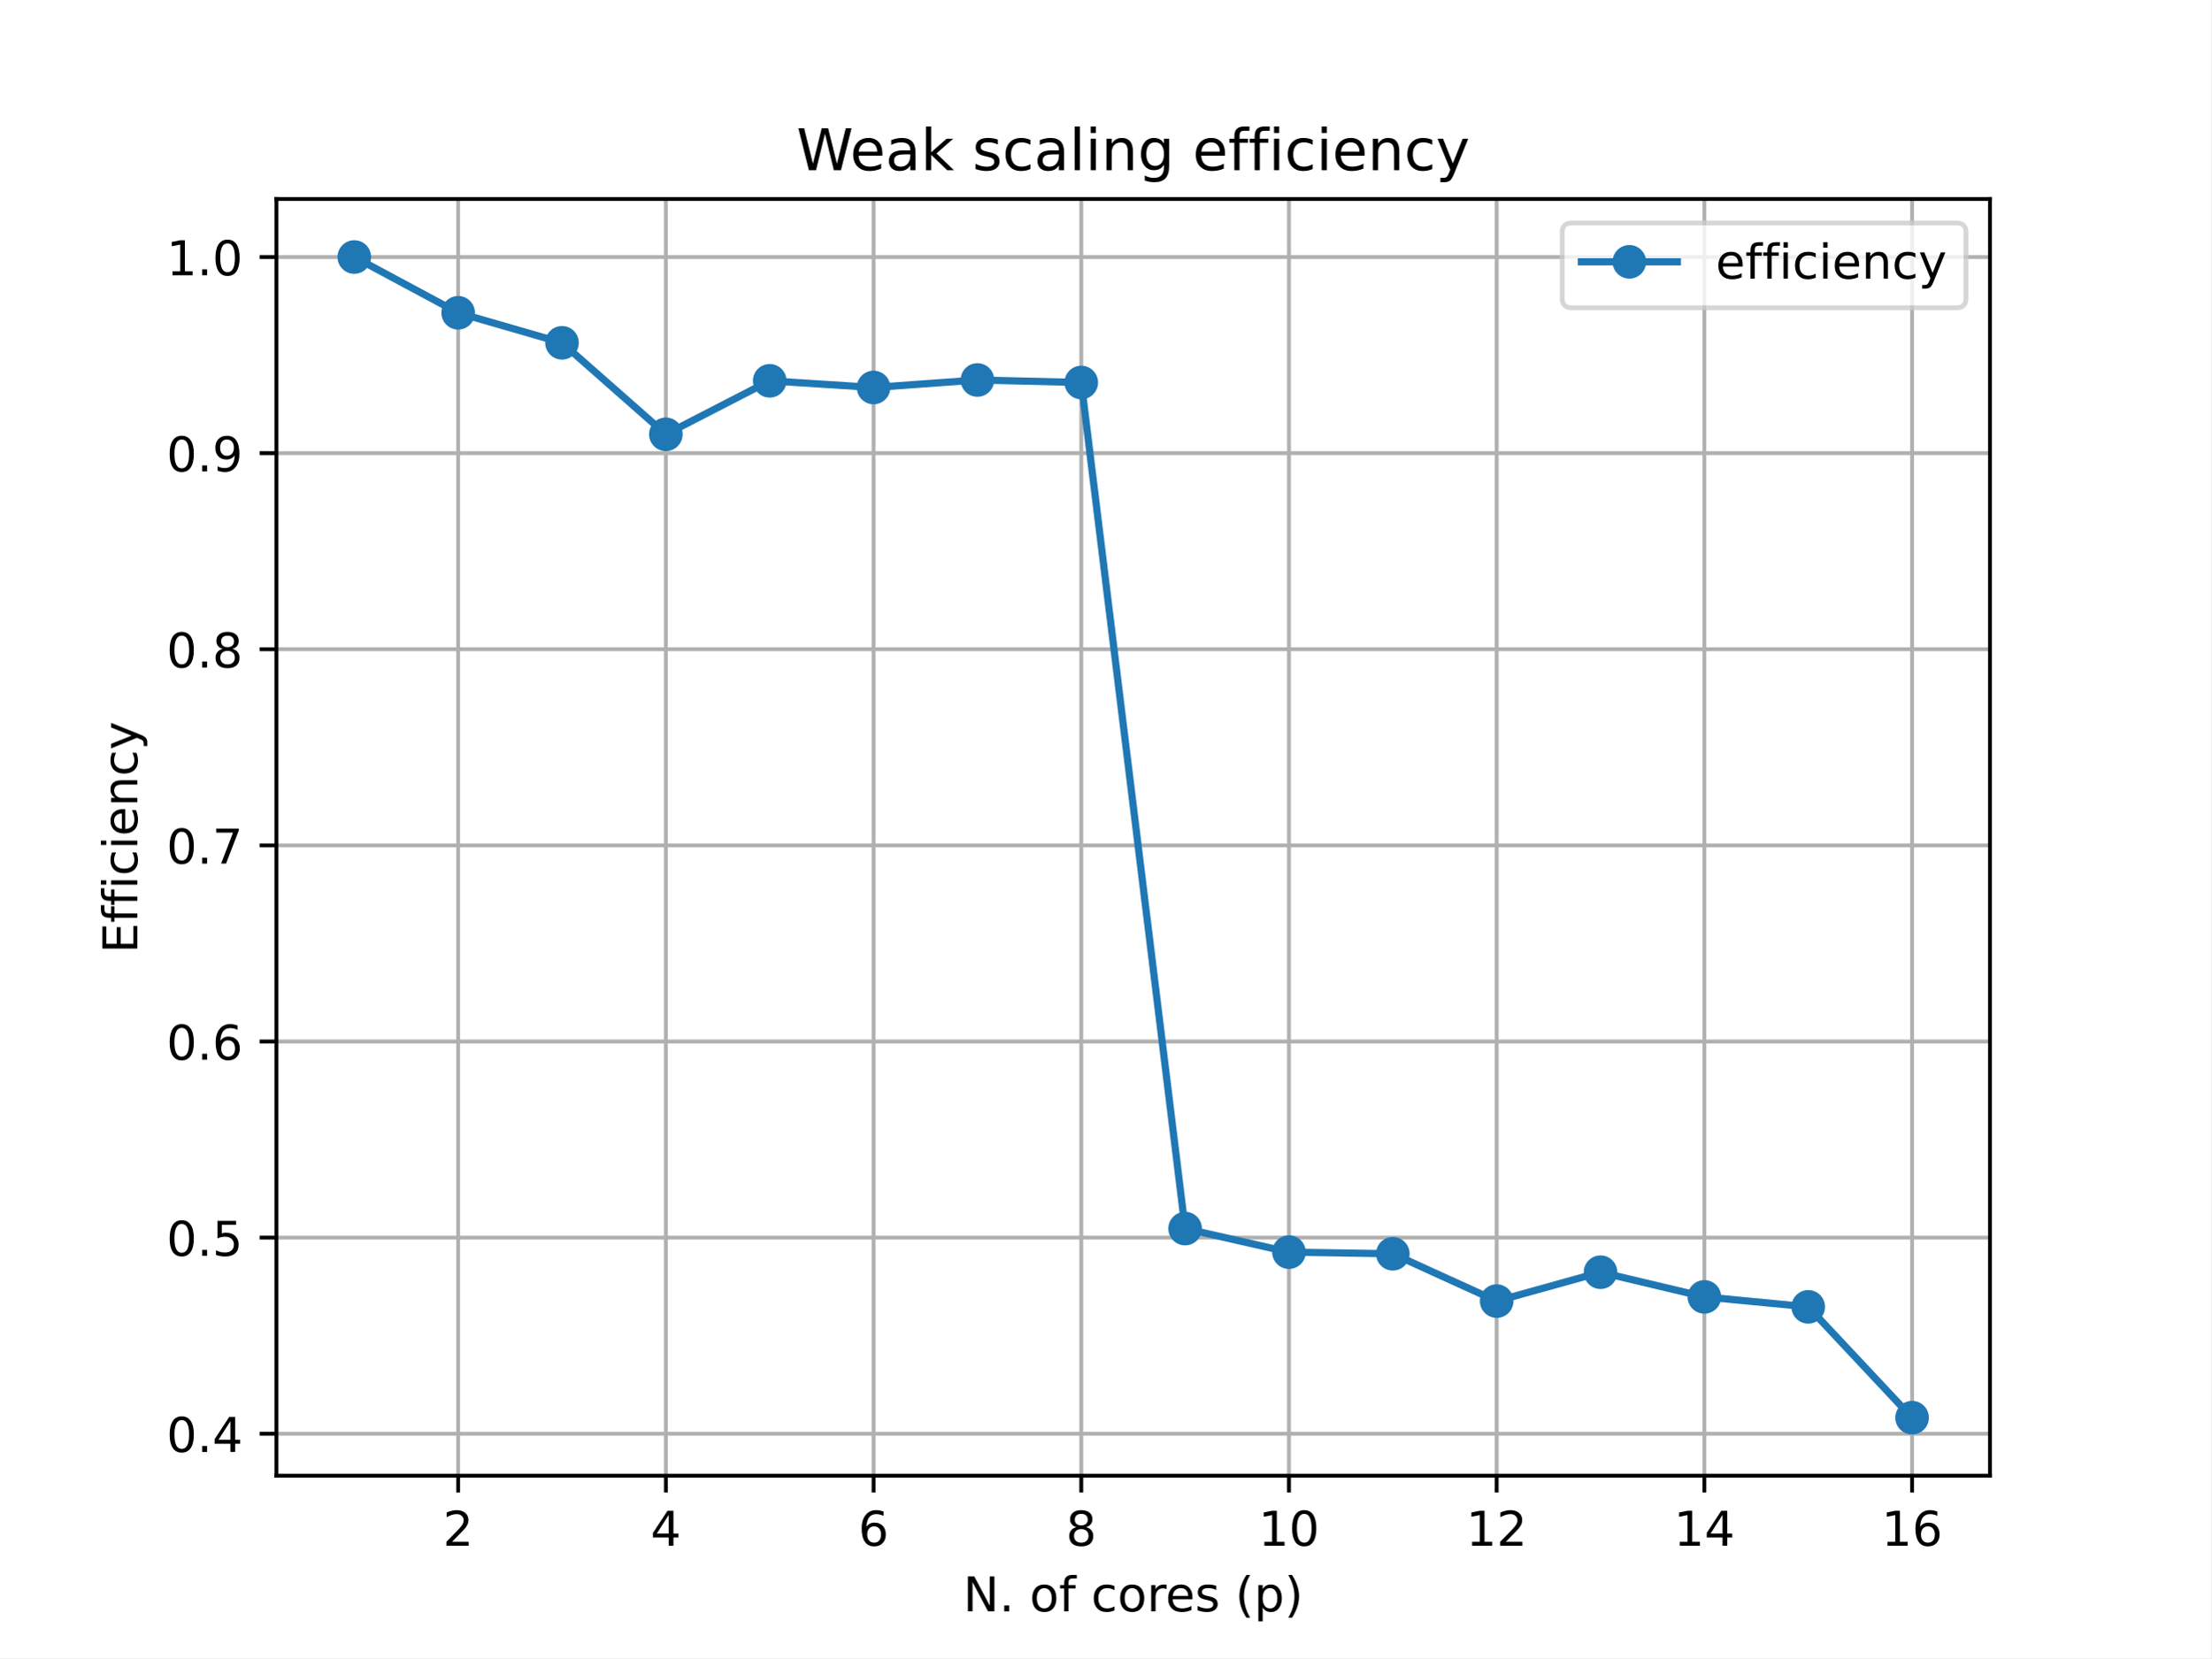
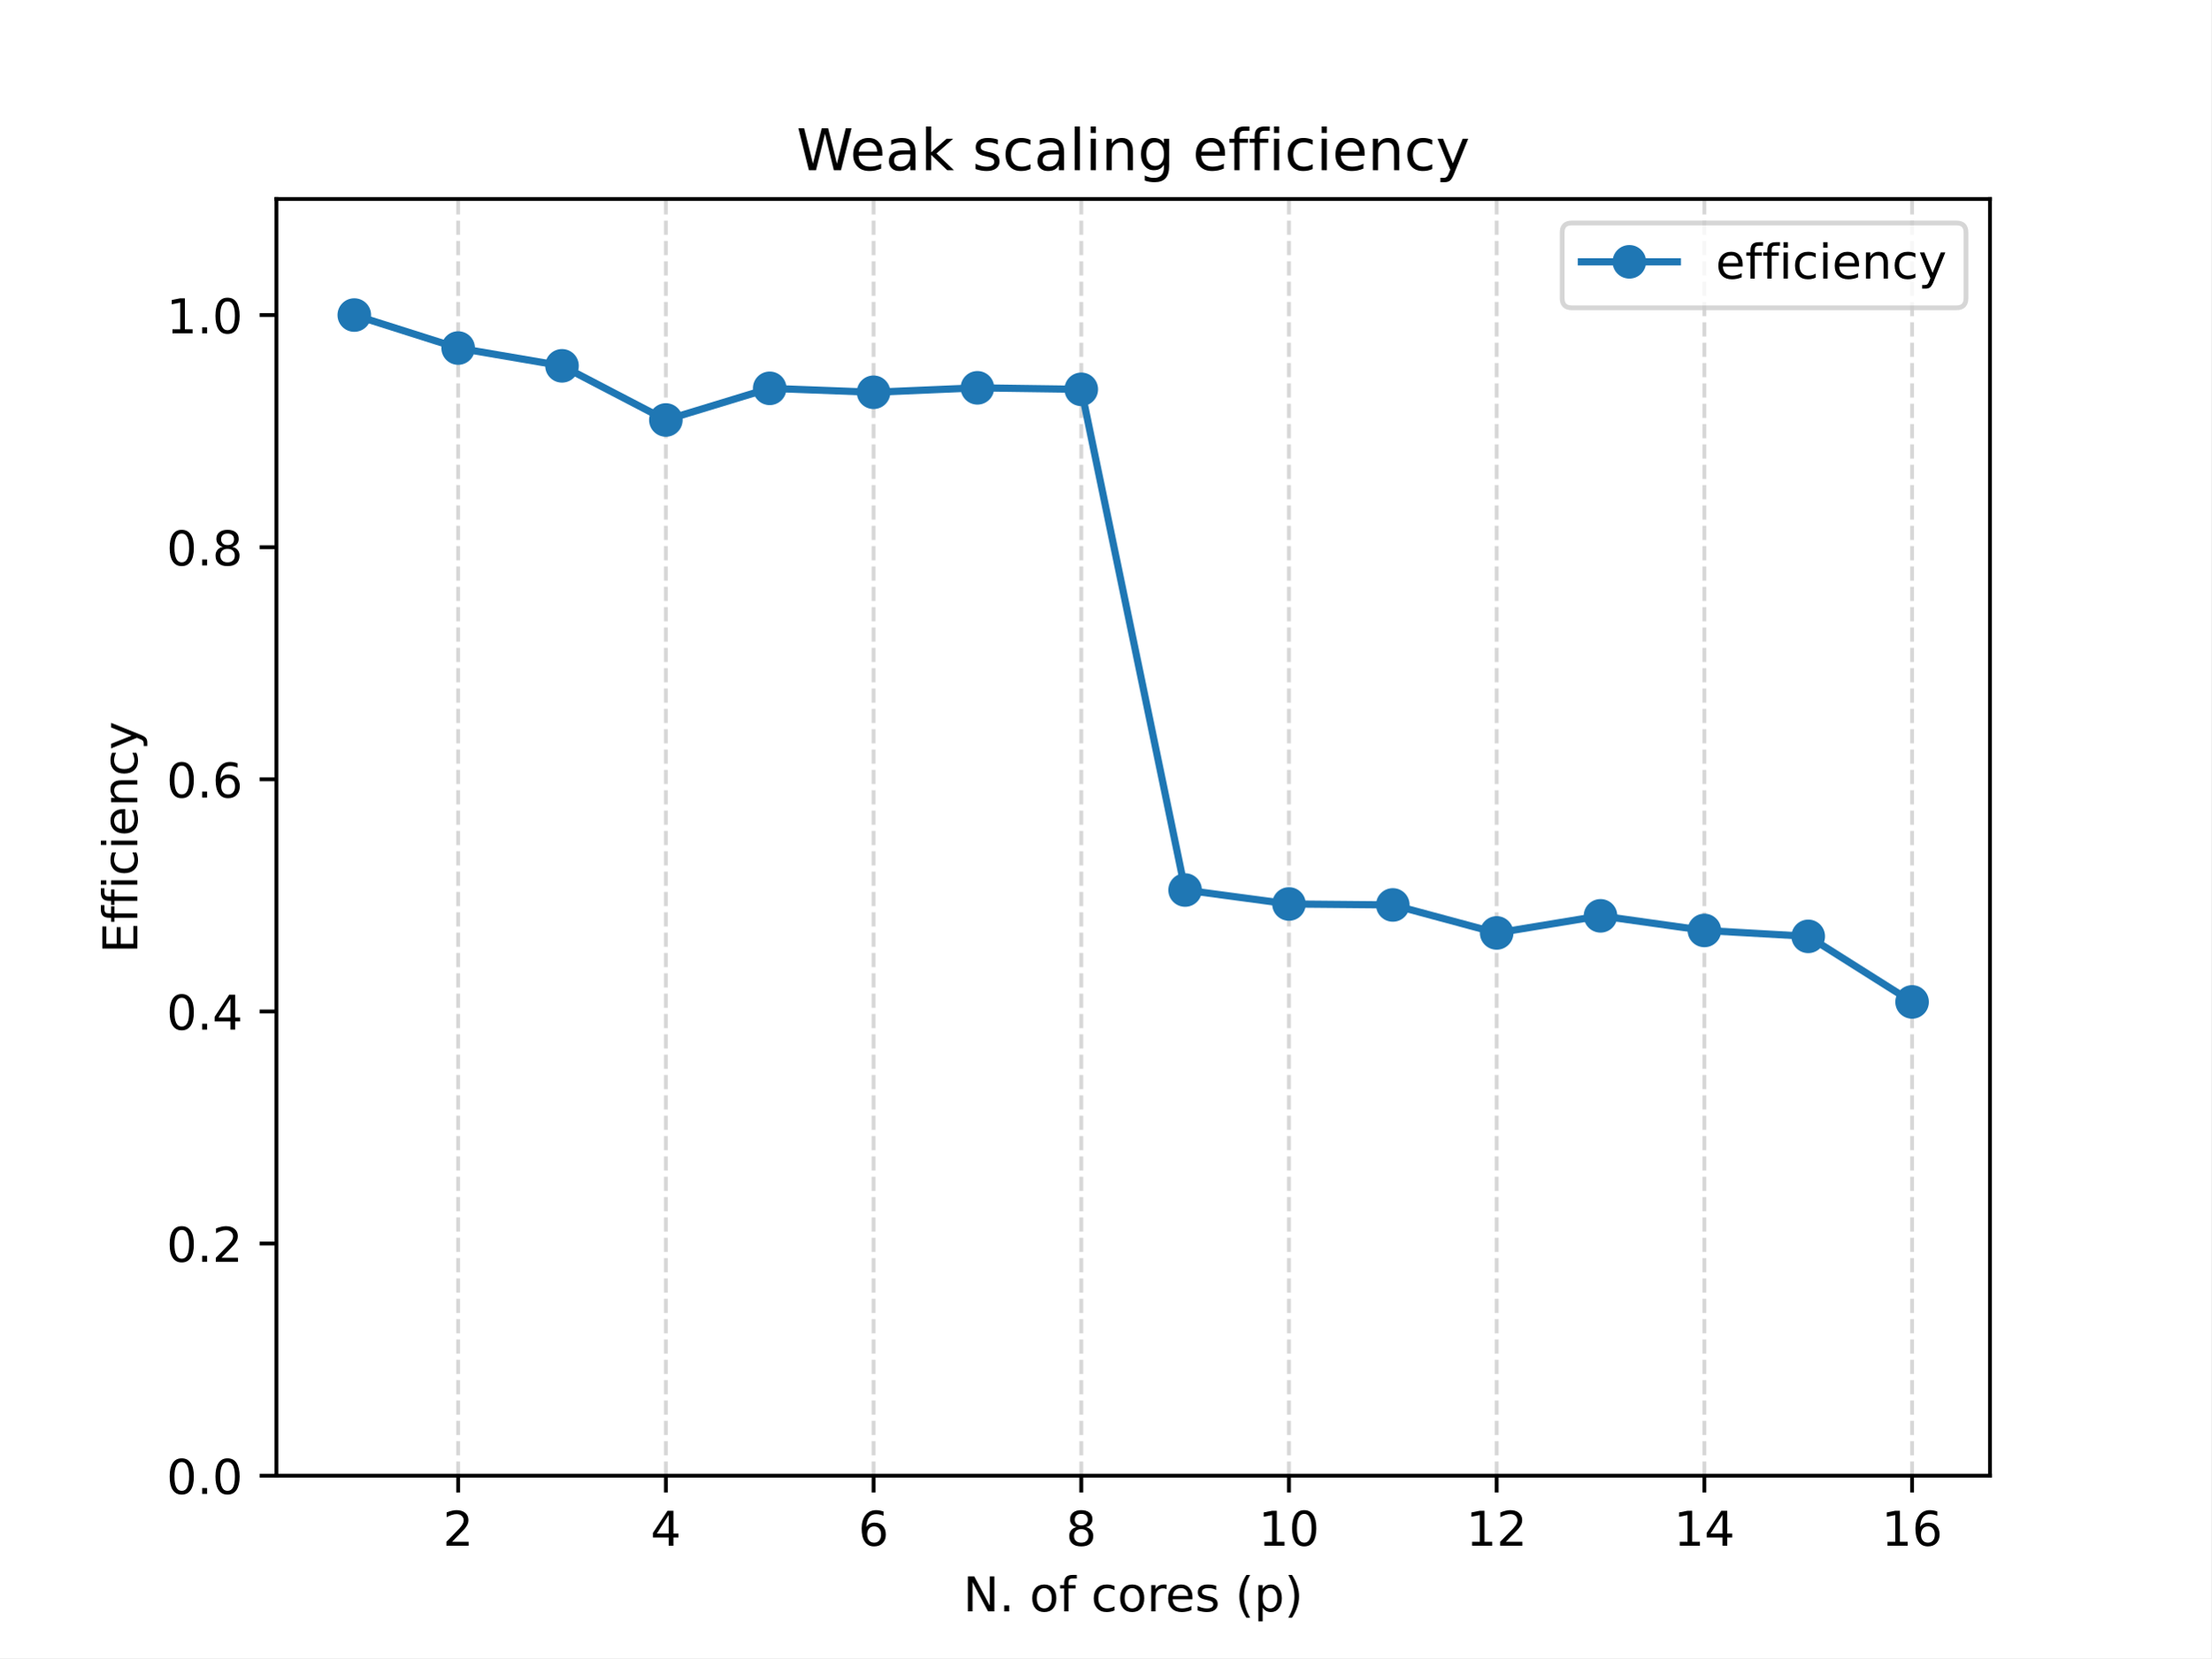
<svg xmlns="http://www.w3.org/2000/svg" xmlns:xlink="http://www.w3.org/1999/xlink" width="460.8pt" height="345.6pt" viewBox="0 0 460.8 345.6" version="1.1">
  <defs>
    <style type="text/css">*{stroke-linejoin: round; stroke-linecap: butt}</style>
  </defs>
  <g id="figure_1">
    <g id="patch_1">
      <path d="M 0 345.6  L 460.8 345.6  L 460.8 0  L 0 0  z " style="fill: #ffffff" />
    </g>
    <g id="axes_1">
      <g id="patch_2">
        <path d="M 57.6 307.584  L 414.72 307.584  L 414.72 41.472  L 57.6 41.472  z " style="fill: #ffffff" />
      </g>
      <g id="matplotlib.axis_1">
        <g id="xtick_1">
          <g id="line2d_1">
-             <path d="M 95.476 307.584  L 95.476 41.472  " clip-path="url(#p84b30f42c1)" style="fill: none; stroke: #b0b0b0; stroke-width: 0.8; stroke-linecap: square" />
+             <path d="M 95.476 307.584  L 95.476 41.472  " clip-path="url(#pf20a6773ac)" style="fill: none; stroke-dasharray: 2.96,1.28; stroke-dashoffset: 0; stroke: #b0b0b0; stroke-opacity: 0.5; stroke-width: 0.8" />
          </g>
          <g id="line2d_2">
            <defs>
-               <path id="m7cce8f2a4e" d="M 0 0  L 0 3.5  " style="stroke: #000000; stroke-width: 0.8" />
+               <path id="m1c92aa7a7d" d="M 0 0  L 0 3.5  " style="stroke: #000000; stroke-width: 0.8" />
            </defs>
            <g>
-               <use xlink:href="#m7cce8f2a4e" x="95.476" y="307.584" style="stroke: #000000; stroke-width: 0.8" />
+               <use xlink:href="#m1c92aa7a7d" x="95.476" y="307.584" style="stroke: #000000; stroke-width: 0.8" />
            </g>
          </g>
          <g id="text_1">
            <g transform="translate(92.29511 322.1824) scale(0.1 -0.1)">
              <defs>
                <path id="DejaVuSans-32" d="M 1228 531  L 3431 531  L 3431 0  L 469 0  L 469 531  Q 828 903 1448 1529  Q 2069 2156 2228 2338  Q 2531 2678 2651 2914  Q 2772 3150 2772 3378  Q 2772 3750 2511 3984  Q 2250 4219 1831 4219  Q 1534 4219 1204 4116  Q 875 4013 500 3803  L 500 4441  Q 881 4594 1212 4672  Q 1544 4750 1819 4750  Q 2544 4750 2975 4387  Q 3406 4025 3406 3419  Q 3406 3131 3298 2873  Q 3191 2616 2906 2266  Q 2828 2175 2409 1742  Q 1991 1309 1228 531  z " transform="scale(0.015625)" />
              </defs>
              <use xlink:href="#DejaVuSans-32" />
            </g>
          </g>
        </g>
        <g id="xtick_2">
          <g id="line2d_3">
-             <path d="M 138.764 307.584  L 138.764 41.472  " clip-path="url(#p84b30f42c1)" style="fill: none; stroke: #b0b0b0; stroke-width: 0.8; stroke-linecap: square" />
+             <path d="M 138.764 307.584  L 138.764 41.472  " clip-path="url(#pf20a6773ac)" style="fill: none; stroke-dasharray: 2.96,1.28; stroke-dashoffset: 0; stroke: #b0b0b0; stroke-opacity: 0.5; stroke-width: 0.8" />
          </g>
          <g id="line2d_4">
            <g>
-               <use xlink:href="#m7cce8f2a4e" x="138.764" y="307.584" style="stroke: #000000; stroke-width: 0.8" />
+               <use xlink:href="#m1c92aa7a7d" x="138.764" y="307.584" style="stroke: #000000; stroke-width: 0.8" />
            </g>
          </g>
          <g id="text_2">
            <g transform="translate(135.5824 322.1824) scale(0.1 -0.1)">
              <defs>
                <path id="DejaVuSans-34" d="M 2419 4116  L 825 1625  L 2419 1625  L 2419 4116  z M 2253 4666  L 3047 4666  L 3047 1625  L 3713 1625  L 3713 1100  L 3047 1100  L 3047 0  L 2419 0  L 2419 1100  L 313 1100  L 313 1709  L 2253 4666  z " transform="scale(0.015625)" />
              </defs>
              <use xlink:href="#DejaVuSans-34" />
            </g>
          </g>
        </g>
        <g id="xtick_3">
          <g id="line2d_5">
-             <path d="M 182.051 307.584  L 182.051 41.472  " clip-path="url(#p84b30f42c1)" style="fill: none; stroke: #b0b0b0; stroke-width: 0.8; stroke-linecap: square" />
+             <path d="M 182.051 307.584  L 182.051 41.472  " clip-path="url(#pf20a6773ac)" style="fill: none; stroke-dasharray: 2.96,1.28; stroke-dashoffset: 0; stroke: #b0b0b0; stroke-opacity: 0.5; stroke-width: 0.8" />
          </g>
          <g id="line2d_6">
            <g>
-               <use xlink:href="#m7cce8f2a4e" x="182.051" y="307.584" style="stroke: #000000; stroke-width: 0.8" />
+               <use xlink:href="#m1c92aa7a7d" x="182.051" y="307.584" style="stroke: #000000; stroke-width: 0.8" />
            </g>
          </g>
          <g id="text_3">
            <g transform="translate(178.8697 322.1824) scale(0.1 -0.1)">
              <defs>
                <path id="DejaVuSans-36" d="M 2113 2584  Q 1688 2584 1439 2293  Q 1191 2003 1191 1497  Q 1191 994 1439 701  Q 1688 409 2113 409  Q 2538 409 2786 701  Q 3034 994 3034 1497  Q 3034 2003 2786 2293  Q 2538 2584 2113 2584  z M 3366 4563  L 3366 3988  Q 3128 4100 2886 4159  Q 2644 4219 2406 4219  Q 1781 4219 1451 3797  Q 1122 3375 1075 2522  Q 1259 2794 1537 2939  Q 1816 3084 2150 3084  Q 2853 3084 3261 2657  Q 3669 2231 3669 1497  Q 3669 778 3244 343  Q 2819 -91 2113 -91  Q 1303 -91 875 529  Q 447 1150 447 2328  Q 447 3434 972 4092  Q 1497 4750 2381 4750  Q 2619 4750 2861 4703  Q 3103 4656 3366 4563  z " transform="scale(0.015625)" />
              </defs>
              <use xlink:href="#DejaVuSans-36" />
            </g>
          </g>
        </g>
        <g id="xtick_4">
          <g id="line2d_7">
-             <path d="M 225.338 307.584  L 225.338 41.472  " clip-path="url(#p84b30f42c1)" style="fill: none; stroke: #b0b0b0; stroke-width: 0.8; stroke-linecap: square" />
+             <path d="M 225.338 307.584  L 225.338 41.472  " clip-path="url(#pf20a6773ac)" style="fill: none; stroke-dasharray: 2.96,1.28; stroke-dashoffset: 0; stroke: #b0b0b0; stroke-opacity: 0.5; stroke-width: 0.8" />
          </g>
          <g id="line2d_8">
            <g>
-               <use xlink:href="#m7cce8f2a4e" x="225.338" y="307.584" style="stroke: #000000; stroke-width: 0.8" />
+               <use xlink:href="#m1c92aa7a7d" x="225.338" y="307.584" style="stroke: #000000; stroke-width: 0.8" />
            </g>
          </g>
          <g id="text_4">
            <g transform="translate(222.1569 322.1824) scale(0.1 -0.1)">
              <defs>
                <path id="DejaVuSans-38" d="M 2034 2216  Q 1584 2216 1326 1975  Q 1069 1734 1069 1313  Q 1069 891 1326 650  Q 1584 409 2034 409  Q 2484 409 2743 651  Q 3003 894 3003 1313  Q 3003 1734 2745 1975  Q 2488 2216 2034 2216  z M 1403 2484  Q 997 2584 770 2862  Q 544 3141 544 3541  Q 544 4100 942 4425  Q 1341 4750 2034 4750  Q 2731 4750 3128 4425  Q 3525 4100 3525 3541  Q 3525 3141 3298 2862  Q 3072 2584 2669 2484  Q 3125 2378 3379 2068  Q 3634 1759 3634 1313  Q 3634 634 3220 271  Q 2806 -91 2034 -91  Q 1263 -91 848 271  Q 434 634 434 1313  Q 434 1759 690 2068  Q 947 2378 1403 2484  z M 1172 3481  Q 1172 3119 1398 2916  Q 1625 2713 2034 2713  Q 2441 2713 2670 2916  Q 2900 3119 2900 3481  Q 2900 3844 2670 4047  Q 2441 4250 2034 4250  Q 1625 4250 1398 4047  Q 1172 3844 1172 3481  z " transform="scale(0.015625)" />
              </defs>
              <use xlink:href="#DejaVuSans-38" />
            </g>
          </g>
        </g>
        <g id="xtick_5">
          <g id="line2d_9">
-             <path d="M 268.625 307.584  L 268.625 41.472  " clip-path="url(#p84b30f42c1)" style="fill: none; stroke: #b0b0b0; stroke-width: 0.8; stroke-linecap: square" />
+             <path d="M 268.625 307.584  L 268.625 41.472  " clip-path="url(#pf20a6773ac)" style="fill: none; stroke-dasharray: 2.96,1.28; stroke-dashoffset: 0; stroke: #b0b0b0; stroke-opacity: 0.5; stroke-width: 0.8" />
          </g>
          <g id="line2d_10">
            <g>
-               <use xlink:href="#m7cce8f2a4e" x="268.625" y="307.584" style="stroke: #000000; stroke-width: 0.8" />
+               <use xlink:href="#m1c92aa7a7d" x="268.625" y="307.584" style="stroke: #000000; stroke-width: 0.8" />
            </g>
          </g>
          <g id="text_5">
            <g transform="translate(262.263 322.1824) scale(0.1 -0.1)">
              <defs>
                <path id="DejaVuSans-31" d="M 794 531  L 1825 531  L 1825 4091  L 703 3866  L 703 4441  L 1819 4666  L 2450 4666  L 2450 531  L 3481 531  L 3481 0  L 794 0  L 794 531  z " transform="scale(0.015625)" />
                <path id="DejaVuSans-30" d="M 2034 4250  Q 1547 4250 1301 3770  Q 1056 3291 1056 2328  Q 1056 1369 1301 889  Q 1547 409 2034 409  Q 2525 409 2770 889  Q 3016 1369 3016 2328  Q 3016 3291 2770 3770  Q 2525 4250 2034 4250  z M 2034 4750  Q 2819 4750 3233 4129  Q 3647 3509 3647 2328  Q 3647 1150 3233 529  Q 2819 -91 2034 -91  Q 1250 -91 836 529  Q 422 1150 422 2328  Q 422 3509 836 4129  Q 1250 4750 2034 4750  z " transform="scale(0.015625)" />
              </defs>
              <use xlink:href="#DejaVuSans-31" />
              <use xlink:href="#DejaVuSans-30" x="63.623" />
            </g>
          </g>
        </g>
        <g id="xtick_6">
          <g id="line2d_11">
-             <path d="M 311.913 307.584  L 311.913 41.472  " clip-path="url(#p84b30f42c1)" style="fill: none; stroke: #b0b0b0; stroke-width: 0.8; stroke-linecap: square" />
+             <path d="M 311.913 307.584  L 311.913 41.472  " clip-path="url(#pf20a6773ac)" style="fill: none; stroke-dasharray: 2.96,1.28; stroke-dashoffset: 0; stroke: #b0b0b0; stroke-opacity: 0.5; stroke-width: 0.8" />
          </g>
          <g id="line2d_12">
            <g>
-               <use xlink:href="#m7cce8f2a4e" x="311.913" y="307.584" style="stroke: #000000; stroke-width: 0.8" />
+               <use xlink:href="#m1c92aa7a7d" x="311.913" y="307.584" style="stroke: #000000; stroke-width: 0.8" />
            </g>
          </g>
          <g id="text_6">
            <g transform="translate(305.5502 322.1824) scale(0.1 -0.1)">
              <use xlink:href="#DejaVuSans-31" />
              <use xlink:href="#DejaVuSans-32" x="63.623" />
            </g>
          </g>
        </g>
        <g id="xtick_7">
          <g id="line2d_13">
-             <path d="M 355.2 307.584  L 355.2 41.472  " clip-path="url(#p84b30f42c1)" style="fill: none; stroke: #b0b0b0; stroke-width: 0.8; stroke-linecap: square" />
+             <path d="M 355.2 307.584  L 355.2 41.472  " clip-path="url(#pf20a6773ac)" style="fill: none; stroke-dasharray: 2.96,1.28; stroke-dashoffset: 0; stroke: #b0b0b0; stroke-opacity: 0.5; stroke-width: 0.8" />
          </g>
          <g id="line2d_14">
            <g>
-               <use xlink:href="#m7cce8f2a4e" x="355.2" y="307.584" style="stroke: #000000; stroke-width: 0.8" />
+               <use xlink:href="#m1c92aa7a7d" x="355.2" y="307.584" style="stroke: #000000; stroke-width: 0.8" />
            </g>
          </g>
          <g id="text_7">
            <g transform="translate(348.8375 322.1824) scale(0.1 -0.1)">
              <use xlink:href="#DejaVuSans-31" />
              <use xlink:href="#DejaVuSans-34" x="63.623" />
            </g>
          </g>
        </g>
        <g id="xtick_8">
          <g id="line2d_15">
-             <path d="M 398.487 307.584  L 398.487 41.472  " clip-path="url(#p84b30f42c1)" style="fill: none; stroke: #b0b0b0; stroke-width: 0.8; stroke-linecap: square" />
+             <path d="M 398.487 307.584  L 398.487 41.472  " clip-path="url(#pf20a6773ac)" style="fill: none; stroke-dasharray: 2.96,1.28; stroke-dashoffset: 0; stroke: #b0b0b0; stroke-opacity: 0.5; stroke-width: 0.8" />
          </g>
          <g id="line2d_16">
            <g>
-               <use xlink:href="#m7cce8f2a4e" x="398.487" y="307.584" style="stroke: #000000; stroke-width: 0.8" />
+               <use xlink:href="#m1c92aa7a7d" x="398.487" y="307.584" style="stroke: #000000; stroke-width: 0.8" />
            </g>
          </g>
          <g id="text_8">
            <g transform="translate(392.1248 322.1824) scale(0.1 -0.1)">
              <use xlink:href="#DejaVuSans-31" />
              <use xlink:href="#DejaVuSans-36" x="63.623" />
            </g>
          </g>
        </g>
        <g id="text_9">
          <g transform="translate(200.735 335.8606) scale(0.1 -0.1)">
            <defs>
              <path id="DejaVuSans-4e" d="M 628 4666  L 1478 4666  L 3547 763  L 3547 4666  L 4159 4666  L 4159 0  L 3309 0  L 1241 3903  L 1241 0  L 628 0  L 628 4666  z " transform="scale(0.015625)" />
              <path id="DejaVuSans-2e" d="M 684 794  L 1344 794  L 1344 0  L 684 0  L 684 794  z " transform="scale(0.015625)" />
              <path id="DejaVuSans-20" transform="scale(0.015625)" />
              <path id="DejaVuSans-6f" d="M 1959 3097  Q 1497 3097 1228 2736  Q 959 2375 959 1747  Q 959 1119 1226 758  Q 1494 397 1959 397  Q 2419 397 2687 759  Q 2956 1122 2956 1747  Q 2956 2369 2687 2733  Q 2419 3097 1959 3097  z M 1959 3584  Q 2709 3584 3137 3096  Q 3566 2609 3566 1747  Q 3566 888 3137 398  Q 2709 -91 1959 -91  Q 1206 -91 779 398  Q 353 888 353 1747  Q 353 2609 779 3096  Q 1206 3584 1959 3584  z " transform="scale(0.015625)" />
              <path id="DejaVuSans-66" d="M 2375 4863  L 2375 4384  L 1825 4384  Q 1516 4384 1395 4259  Q 1275 4134 1275 3809  L 1275 3500  L 2222 3500  L 2222 3053  L 1275 3053  L 1275 0  L 697 0  L 697 3053  L 147 3053  L 147 3500  L 697 3500  L 697 3744  Q 697 4328 969 4595  Q 1241 4863 1831 4863  L 2375 4863  z " transform="scale(0.015625)" />
              <path id="DejaVuSans-63" d="M 3122 3366  L 3122 2828  Q 2878 2963 2633 3030  Q 2388 3097 2138 3097  Q 1578 3097 1268 2742  Q 959 2388 959 1747  Q 959 1106 1268 751  Q 1578 397 2138 397  Q 2388 397 2633 464  Q 2878 531 3122 666  L 3122 134  Q 2881 22 2623 -34  Q 2366 -91 2075 -91  Q 1284 -91 818 406  Q 353 903 353 1747  Q 353 2603 823 3093  Q 1294 3584 2113 3584  Q 2378 3584 2631 3529  Q 2884 3475 3122 3366  z " transform="scale(0.015625)" />
              <path id="DejaVuSans-72" d="M 2631 2963  Q 2534 3019 2420 3045  Q 2306 3072 2169 3072  Q 1681 3072 1420 2755  Q 1159 2438 1159 1844  L 1159 0  L 581 0  L 581 3500  L 1159 3500  L 1159 2956  Q 1341 3275 1631 3429  Q 1922 3584 2338 3584  Q 2397 3584 2469 3576  Q 2541 3569 2628 3553  L 2631 2963  z " transform="scale(0.015625)" />
              <path id="DejaVuSans-65" d="M 3597 1894  L 3597 1613  L 953 1613  Q 991 1019 1311 708  Q 1631 397 2203 397  Q 2534 397 2845 478  Q 3156 559 3463 722  L 3463 178  Q 3153 47 2828 -22  Q 2503 -91 2169 -91  Q 1331 -91 842 396  Q 353 884 353 1716  Q 353 2575 817 3079  Q 1281 3584 2069 3584  Q 2775 3584 3186 3129  Q 3597 2675 3597 1894  z M 3022 2063  Q 3016 2534 2758 2815  Q 2500 3097 2075 3097  Q 1594 3097 1305 2825  Q 1016 2553 972 2059  L 3022 2063  z " transform="scale(0.015625)" />
              <path id="DejaVuSans-73" d="M 2834 3397  L 2834 2853  Q 2591 2978 2328 3040  Q 2066 3103 1784 3103  Q 1356 3103 1142 2972  Q 928 2841 928 2578  Q 928 2378 1081 2264  Q 1234 2150 1697 2047  L 1894 2003  Q 2506 1872 2764 1633  Q 3022 1394 3022 966  Q 3022 478 2636 193  Q 2250 -91 1575 -91  Q 1294 -91 989 -36  Q 684 19 347 128  L 347 722  Q 666 556 975 473  Q 1284 391 1588 391  Q 1994 391 2212 530  Q 2431 669 2431 922  Q 2431 1156 2273 1281  Q 2116 1406 1581 1522  L 1381 1569  Q 847 1681 609 1914  Q 372 2147 372 2553  Q 372 3047 722 3315  Q 1072 3584 1716 3584  Q 2034 3584 2315 3537  Q 2597 3491 2834 3397  z " transform="scale(0.015625)" />
              <path id="DejaVuSans-28" d="M 1984 4856  Q 1566 4138 1362 3434  Q 1159 2731 1159 2009  Q 1159 1288 1364 580  Q 1569 -128 1984 -844  L 1484 -844  Q 1016 -109 783 600  Q 550 1309 550 2009  Q 550 2706 781 3412  Q 1013 4119 1484 4856  L 1984 4856  z " transform="scale(0.015625)" />
              <path id="DejaVuSans-70" d="M 1159 525  L 1159 -1331  L 581 -1331  L 581 3500  L 1159 3500  L 1159 2969  Q 1341 3281 1617 3432  Q 1894 3584 2278 3584  Q 2916 3584 3314 3078  Q 3713 2572 3713 1747  Q 3713 922 3314 415  Q 2916 -91 2278 -91  Q 1894 -91 1617 61  Q 1341 213 1159 525  z M 3116 1747  Q 3116 2381 2855 2742  Q 2594 3103 2138 3103  Q 1681 3103 1420 2742  Q 1159 2381 1159 1747  Q 1159 1113 1420 752  Q 1681 391 2138 391  Q 2594 391 2855 752  Q 3116 1113 3116 1747  z " transform="scale(0.015625)" />
              <path id="DejaVuSans-29" d="M 513 4856  L 1013 4856  Q 1481 4119 1714 3412  Q 1947 2706 1947 2009  Q 1947 1309 1714 600  Q 1481 -109 1013 -844  L 513 -844  Q 928 -128 1133 580  Q 1338 1288 1338 2009  Q 1338 2731 1133 3434  Q 928 4138 513 4856  z " transform="scale(0.015625)" />
            </defs>
            <use xlink:href="#DejaVuSans-4e" />
            <use xlink:href="#DejaVuSans-2e" x="74.805" />
            <use xlink:href="#DejaVuSans-20" x="106.592" />
            <use xlink:href="#DejaVuSans-6f" x="138.379" />
            <use xlink:href="#DejaVuSans-66" x="199.561" />
            <use xlink:href="#DejaVuSans-20" x="234.766" />
            <use xlink:href="#DejaVuSans-63" x="266.553" />
            <use xlink:href="#DejaVuSans-6f" x="321.533" />
            <use xlink:href="#DejaVuSans-72" x="382.715" />
            <use xlink:href="#DejaVuSans-65" x="421.578" />
            <use xlink:href="#DejaVuSans-73" x="483.102" />
            <use xlink:href="#DejaVuSans-20" x="535.201" />
            <use xlink:href="#DejaVuSans-28" x="566.988" />
            <use xlink:href="#DejaVuSans-70" x="606.002" />
            <use xlink:href="#DejaVuSans-29" x="669.479" />
          </g>
        </g>
      </g>
      <g id="matplotlib.axis_2">
        <g id="ytick_1">
          <g id="line2d_17">
-             <path d="M 57.6 298.836  L 414.72 298.836  " clip-path="url(#p84b30f42c1)" style="fill: none; stroke: #b0b0b0; stroke-width: 0.8; stroke-linecap: square" />
-           </g>
+             <defs>
+               <path id="m0dcead9392" d="M 0 0  L -3.5 0  " style="stroke: #000000; stroke-width: 0.8" />
+             </defs>
+             <g>
+               <use xlink:href="#m0dcead9392" x="57.6" y="307.584" style="stroke: #000000; stroke-width: 0.8" />
+             </g>
+           </g>
+           <g id="text_10">
+             <g transform="translate(34.69687 311.3832) scale(0.1 -0.1)">
+               <use xlink:href="#DejaVuSans-30" />
+               <use xlink:href="#DejaVuSans-2e" x="63.623" />
+               <use xlink:href="#DejaVuSans-30" x="95.41" />
+             </g>
+           </g>
+         </g>
+         <g id="ytick_2">
          <g id="line2d_18">
-             <defs>
-               <path id="m7eaa6a4d92" d="M 0 0  L -3.5 0  " style="stroke: #000000; stroke-width: 0.8" />
-             </defs>
-             <g>
-               <use xlink:href="#m7eaa6a4d92" x="57.6" y="298.836" style="stroke: #000000; stroke-width: 0.8" />
-             </g>
-           </g>
-           <g id="text_10">
-             <g transform="translate(34.69687 302.6348) scale(0.1 -0.1)">
+             <g>
+               <use xlink:href="#m0dcead9392" x="57.6" y="259.2" style="stroke: #000000; stroke-width: 0.8" />
+             </g>
+           </g>
+           <g id="text_11">
+             <g transform="translate(34.69687 262.9992) scale(0.1 -0.1)">
              <use xlink:href="#DejaVuSans-30" />
              <use xlink:href="#DejaVuSans-2e" x="63.623" />
+               <use xlink:href="#DejaVuSans-32" x="95.41" />
+             </g>
+           </g>
+         </g>
+         <g id="ytick_3">
+           <g id="line2d_19">
+             <g>
+               <use xlink:href="#m0dcead9392" x="57.6" y="210.816" style="stroke: #000000; stroke-width: 0.8" />
+             </g>
+           </g>
+           <g id="text_12">
+             <g transform="translate(34.69687 214.6152) scale(0.1 -0.1)">
+               <use xlink:href="#DejaVuSans-30" />
+               <use xlink:href="#DejaVuSans-2e" x="63.623" />
              <use xlink:href="#DejaVuSans-34" x="95.41" />
            </g>
          </g>
        </g>
-         <g id="ytick_2">
-           <g id="line2d_19">
-             <path d="M 57.6 257.958  L 414.72 257.958  " clip-path="url(#p84b30f42c1)" style="fill: none; stroke: #b0b0b0; stroke-width: 0.8; stroke-linecap: square" />
-           </g>
+         <g id="ytick_4">
          <g id="line2d_20">
            <g>
-               <use xlink:href="#m7eaa6a4d92" x="57.6" y="257.958" style="stroke: #000000; stroke-width: 0.8" />
-             </g>
-           </g>
-           <g id="text_11">
-             <g transform="translate(34.69687 261.7569) scale(0.1 -0.1)">
-               <defs>
-                 <path id="DejaVuSans-35" d="M 691 4666  L 3169 4666  L 3169 4134  L 1269 4134  L 1269 2991  Q 1406 3038 1543 3061  Q 1681 3084 1819 3084  Q 2600 3084 3056 2656  Q 3513 2228 3513 1497  Q 3513 744 3044 326  Q 2575 -91 1722 -91  Q 1428 -91 1123 -41  Q 819 9 494 109  L 494 744  Q 775 591 1075 516  Q 1375 441 1709 441  Q 2250 441 2565 725  Q 2881 1009 2881 1497  Q 2881 1984 2565 2268  Q 2250 2553 1709 2553  Q 1456 2553 1204 2497  Q 953 2441 691 2322  L 691 4666  z " transform="scale(0.015625)" />
-               </defs>
+               <use xlink:href="#m0dcead9392" x="57.6" y="162.432" style="stroke: #000000; stroke-width: 0.8" />
+             </g>
+           </g>
+           <g id="text_13">
+             <g transform="translate(34.69687 166.2312) scale(0.1 -0.1)">
              <use xlink:href="#DejaVuSans-30" />
              <use xlink:href="#DejaVuSans-2e" x="63.623" />
-               <use xlink:href="#DejaVuSans-35" x="95.41" />
-             </g>
-           </g>
-         </g>
-         <g id="ytick_3">
+               <use xlink:href="#DejaVuSans-36" x="95.41" />
+             </g>
+           </g>
+         </g>
+         <g id="ytick_5">
          <g id="line2d_21">
-             <path d="M 57.6 217.08  L 414.72 217.08  " clip-path="url(#p84b30f42c1)" style="fill: none; stroke: #b0b0b0; stroke-width: 0.8; stroke-linecap: square" />
-           </g>
+             <g>
+               <use xlink:href="#m0dcead9392" x="57.6" y="114.048" style="stroke: #000000; stroke-width: 0.8" />
+             </g>
+           </g>
+           <g id="text_14">
+             <g transform="translate(34.69687 117.8472) scale(0.1 -0.1)">
+               <use xlink:href="#DejaVuSans-30" />
+               <use xlink:href="#DejaVuSans-2e" x="63.623" />
+               <use xlink:href="#DejaVuSans-38" x="95.41" />
+             </g>
+           </g>
+         </g>
+         <g id="ytick_6">
          <g id="line2d_22">
            <g>
-               <use xlink:href="#m7eaa6a4d92" x="57.6" y="217.08" style="stroke: #000000; stroke-width: 0.8" />
-             </g>
-           </g>
-           <g id="text_12">
-             <g transform="translate(34.69687 220.879) scale(0.1 -0.1)">
-               <use xlink:href="#DejaVuSans-30" />
-               <use xlink:href="#DejaVuSans-2e" x="63.623" />
-               <use xlink:href="#DejaVuSans-36" x="95.41" />
-             </g>
-           </g>
-         </g>
-         <g id="ytick_4">
-           <g id="line2d_23">
-             <path d="M 57.6 176.202  L 414.72 176.202  " clip-path="url(#p84b30f42c1)" style="fill: none; stroke: #b0b0b0; stroke-width: 0.8; stroke-linecap: square" />
-           </g>
-           <g id="line2d_24">
-             <g>
-               <use xlink:href="#m7eaa6a4d92" x="57.6" y="176.202" style="stroke: #000000; stroke-width: 0.8" />
-             </g>
-           </g>
-           <g id="text_13">
-             <g transform="translate(34.69687 180.001) scale(0.1 -0.1)">
-               <defs>
-                 <path id="DejaVuSans-37" d="M 525 4666  L 3525 4666  L 3525 4397  L 1831 0  L 1172 0  L 2766 4134  L 525 4134  L 525 4666  z " transform="scale(0.015625)" />
-               </defs>
-               <use xlink:href="#DejaVuSans-30" />
-               <use xlink:href="#DejaVuSans-2e" x="63.623" />
-               <use xlink:href="#DejaVuSans-37" x="95.41" />
-             </g>
-           </g>
-         </g>
-         <g id="ytick_5">
-           <g id="line2d_25">
-             <path d="M 57.6 135.324  L 414.72 135.324  " clip-path="url(#p84b30f42c1)" style="fill: none; stroke: #b0b0b0; stroke-width: 0.8; stroke-linecap: square" />
-           </g>
-           <g id="line2d_26">
-             <g>
-               <use xlink:href="#m7eaa6a4d92" x="57.6" y="135.324" style="stroke: #000000; stroke-width: 0.8" />
-             </g>
-           </g>
-           <g id="text_14">
-             <g transform="translate(34.69687 139.1231) scale(0.1 -0.1)">
-               <use xlink:href="#DejaVuSans-30" />
-               <use xlink:href="#DejaVuSans-2e" x="63.623" />
-               <use xlink:href="#DejaVuSans-38" x="95.41" />
-             </g>
-           </g>
-         </g>
-         <g id="ytick_6">
-           <g id="line2d_27">
-             <path d="M 57.6 94.446  L 414.72 94.446  " clip-path="url(#p84b30f42c1)" style="fill: none; stroke: #b0b0b0; stroke-width: 0.8; stroke-linecap: square" />
-           </g>
-           <g id="line2d_28">
-             <g>
-               <use xlink:href="#m7eaa6a4d92" x="57.6" y="94.446" style="stroke: #000000; stroke-width: 0.8" />
+               <use xlink:href="#m0dcead9392" x="57.6" y="65.664" style="stroke: #000000; stroke-width: 0.8" />
            </g>
          </g>
          <g id="text_15">
-             <g transform="translate(34.69687 98.24515) scale(0.1 -0.1)">
-               <defs>
-                 <path id="DejaVuSans-39" d="M 703 97  L 703 672  Q 941 559 1184 500  Q 1428 441 1663 441  Q 2288 441 2617 861  Q 2947 1281 2994 2138  Q 2813 1869 2534 1725  Q 2256 1581 1919 1581  Q 1219 1581 811 2004  Q 403 2428 403 3163  Q 403 3881 828 4315  Q 1253 4750 1959 4750  Q 2769 4750 3195 4129  Q 3622 3509 3622 2328  Q 3622 1225 3098 567  Q 2575 -91 1691 -91  Q 1453 -91 1209 -44  Q 966 3 703 97  z M 1959 2075  Q 2384 2075 2632 2365  Q 2881 2656 2881 3163  Q 2881 3666 2632 3958  Q 2384 4250 1959 4250  Q 1534 4250 1286 3958  Q 1038 3666 1038 3163  Q 1038 2656 1286 2365  Q 1534 2075 1959 2075  z " transform="scale(0.015625)" />
-               </defs>
-               <use xlink:href="#DejaVuSans-30" />
-               <use xlink:href="#DejaVuSans-2e" x="63.623" />
-               <use xlink:href="#DejaVuSans-39" x="95.41" />
-             </g>
-           </g>
-         </g>
-         <g id="ytick_7">
-           <g id="line2d_29">
-             <path d="M 57.6 53.568  L 414.72 53.568  " clip-path="url(#p84b30f42c1)" style="fill: none; stroke: #b0b0b0; stroke-width: 0.8; stroke-linecap: square" />
-           </g>
-           <g id="line2d_30">
-             <g>
-               <use xlink:href="#m7eaa6a4d92" x="57.6" y="53.568" style="stroke: #000000; stroke-width: 0.8" />
-             </g>
-           </g>
-           <g id="text_16">
-             <g transform="translate(34.69687 57.36722) scale(0.1 -0.1)">
+             <g transform="translate(34.69687 69.46322) scale(0.1 -0.1)">
              <use xlink:href="#DejaVuSans-31" />
              <use xlink:href="#DejaVuSans-2e" x="63.623" />
              <use xlink:href="#DejaVuSans-30" x="95.41" />
            </g>
          </g>
        </g>
-         <g id="text_17">
+         <g id="text_16">
          <g transform="translate(28.61719 198.6889) rotate(-90) scale(0.1 -0.1)">
            <defs>
              <path id="DejaVuSans-45" d="M 628 4666  L 3578 4666  L 3578 4134  L 1259 4134  L 1259 2753  L 3481 2753  L 3481 2222  L 1259 2222  L 1259 531  L 3634 531  L 3634 0  L 628 0  L 628 4666  z " transform="scale(0.015625)" />
              <path id="DejaVuSans-69" d="M 603 3500  L 1178 3500  L 1178 0  L 603 0  L 603 3500  z M 603 4863  L 1178 4863  L 1178 4134  L 603 4134  L 603 4863  z " transform="scale(0.015625)" />
              <path id="DejaVuSans-6e" d="M 3513 2113  L 3513 0  L 2938 0  L 2938 2094  Q 2938 2591 2744 2837  Q 2550 3084 2163 3084  Q 1697 3084 1428 2787  Q 1159 2491 1159 1978  L 1159 0  L 581 0  L 581 3500  L 1159 3500  L 1159 2956  Q 1366 3272 1645 3428  Q 1925 3584 2291 3584  Q 2894 3584 3203 3211  Q 3513 2838 3513 2113  z " transform="scale(0.015625)" />
              <path id="DejaVuSans-79" d="M 2059 -325  Q 1816 -950 1584 -1140  Q 1353 -1331 966 -1331  L 506 -1331  L 506 -850  L 844 -850  Q 1081 -850 1212 -737  Q 1344 -625 1503 -206  L 1606 56  L 191 3500  L 800 3500  L 1894 763  L 2988 3500  L 3597 3500  L 2059 -325  z " transform="scale(0.015625)" />
            </defs>
            <use xlink:href="#DejaVuSans-45" />
            <use xlink:href="#DejaVuSans-66" x="63.184" />
            <use xlink:href="#DejaVuSans-66" x="98.389" />
            <use xlink:href="#DejaVuSans-69" x="133.594" />
            <use xlink:href="#DejaVuSans-63" x="161.377" />
            <use xlink:href="#DejaVuSans-69" x="216.357" />
            <use xlink:href="#DejaVuSans-65" x="244.141" />
            <use xlink:href="#DejaVuSans-6e" x="305.664" />
            <use xlink:href="#DejaVuSans-63" x="369.043" />
            <use xlink:href="#DejaVuSans-79" x="424.023" />
          </g>
        </g>
      </g>
-       <g id="line2d_31">
-         <path d="M 73.833 53.568  L 95.476 65.189  L 117.12 71.447  L 138.764 90.519  L 160.407 79.368  L 182.051 80.76  L 203.695 79.196  L 225.338 79.723  L 246.982 256.074  L 268.625 260.989  L 290.269 261.328  L 311.913 271.188  L 333.556 265.168  L 355.2 270.312  L 376.844 272.391  L 398.487 295.488  " clip-path="url(#p84b30f42c1)" style="fill: none; stroke: #1f77b4; stroke-width: 1.5; stroke-linecap: square" />
+       <g id="line2d_23">
+         <path d="M 73.833 65.664  L 95.476 72.541  L 117.12 76.245  L 138.764 87.532  L 160.407 80.933  L 182.051 81.757  L 203.695 80.831  L 225.338 81.143  L 246.982 185.509  L 268.625 188.418  L 290.269 188.618  L 311.913 194.454  L 333.556 190.891  L 355.2 193.935  L 376.844 195.166  L 398.487 208.835  " clip-path="url(#pf20a6773ac)" style="fill: none; stroke: #1f77b4; stroke-width: 1.5; stroke-linecap: square" />
        <defs>
-           <path id="m80e61da001" d="M 0 3  C 0.796 3 1.559 2.684 2.121 2.121  C 2.684 1.559 3 0.796 3 0  C 3 -0.796 2.684 -1.559 2.121 -2.121  C 1.559 -2.684 0.796 -3 0 -3  C -0.796 -3 -1.559 -2.684 -2.121 -2.121  C -2.684 -1.559 -3 -0.796 -3 0  C -3 0.796 -2.684 1.559 -2.121 2.121  C -1.559 2.684 -0.796 3 0 3  z " style="stroke: #1f77b4" />
+           <path id="m830c3bfc8f" d="M 0 3  C 0.796 3 1.559 2.684 2.121 2.121  C 2.684 1.559 3 0.796 3 0  C 3 -0.796 2.684 -1.559 2.121 -2.121  C 1.559 -2.684 0.796 -3 0 -3  C -0.796 -3 -1.559 -2.684 -2.121 -2.121  C -2.684 -1.559 -3 -0.796 -3 0  C -3 0.796 -2.684 1.559 -2.121 2.121  C -1.559 2.684 -0.796 3 0 3  z " style="stroke: #1f77b4" />
        </defs>
-         <g clip-path="url(#p84b30f42c1)">
-           <use xlink:href="#m80e61da001" x="73.833" y="53.568" style="fill: #1f77b4; stroke: #1f77b4" />
-           <use xlink:href="#m80e61da001" x="95.476" y="65.189" style="fill: #1f77b4; stroke: #1f77b4" />
-           <use xlink:href="#m80e61da001" x="117.12" y="71.447" style="fill: #1f77b4; stroke: #1f77b4" />
-           <use xlink:href="#m80e61da001" x="138.764" y="90.519" style="fill: #1f77b4; stroke: #1f77b4" />
-           <use xlink:href="#m80e61da001" x="160.407" y="79.368" style="fill: #1f77b4; stroke: #1f77b4" />
-           <use xlink:href="#m80e61da001" x="182.051" y="80.76" style="fill: #1f77b4; stroke: #1f77b4" />
-           <use xlink:href="#m80e61da001" x="203.695" y="79.196" style="fill: #1f77b4; stroke: #1f77b4" />
-           <use xlink:href="#m80e61da001" x="225.338" y="79.723" style="fill: #1f77b4; stroke: #1f77b4" />
-           <use xlink:href="#m80e61da001" x="246.982" y="256.074" style="fill: #1f77b4; stroke: #1f77b4" />
-           <use xlink:href="#m80e61da001" x="268.625" y="260.989" style="fill: #1f77b4; stroke: #1f77b4" />
-           <use xlink:href="#m80e61da001" x="290.269" y="261.328" style="fill: #1f77b4; stroke: #1f77b4" />
-           <use xlink:href="#m80e61da001" x="311.913" y="271.188" style="fill: #1f77b4; stroke: #1f77b4" />
-           <use xlink:href="#m80e61da001" x="333.556" y="265.168" style="fill: #1f77b4; stroke: #1f77b4" />
-           <use xlink:href="#m80e61da001" x="355.2" y="270.312" style="fill: #1f77b4; stroke: #1f77b4" />
-           <use xlink:href="#m80e61da001" x="376.844" y="272.391" style="fill: #1f77b4; stroke: #1f77b4" />
-           <use xlink:href="#m80e61da001" x="398.487" y="295.488" style="fill: #1f77b4; stroke: #1f77b4" />
+         <g clip-path="url(#pf20a6773ac)">
+           <use xlink:href="#m830c3bfc8f" x="73.833" y="65.664" style="fill: #1f77b4; stroke: #1f77b4" />
+           <use xlink:href="#m830c3bfc8f" x="95.476" y="72.541" style="fill: #1f77b4; stroke: #1f77b4" />
+           <use xlink:href="#m830c3bfc8f" x="117.12" y="76.245" style="fill: #1f77b4; stroke: #1f77b4" />
+           <use xlink:href="#m830c3bfc8f" x="138.764" y="87.532" style="fill: #1f77b4; stroke: #1f77b4" />
+           <use xlink:href="#m830c3bfc8f" x="160.407" y="80.933" style="fill: #1f77b4; stroke: #1f77b4" />
+           <use xlink:href="#m830c3bfc8f" x="182.051" y="81.757" style="fill: #1f77b4; stroke: #1f77b4" />
+           <use xlink:href="#m830c3bfc8f" x="203.695" y="80.831" style="fill: #1f77b4; stroke: #1f77b4" />
+           <use xlink:href="#m830c3bfc8f" x="225.338" y="81.143" style="fill: #1f77b4; stroke: #1f77b4" />
+           <use xlink:href="#m830c3bfc8f" x="246.982" y="185.509" style="fill: #1f77b4; stroke: #1f77b4" />
+           <use xlink:href="#m830c3bfc8f" x="268.625" y="188.418" style="fill: #1f77b4; stroke: #1f77b4" />
+           <use xlink:href="#m830c3bfc8f" x="290.269" y="188.618" style="fill: #1f77b4; stroke: #1f77b4" />
+           <use xlink:href="#m830c3bfc8f" x="311.913" y="194.454" style="fill: #1f77b4; stroke: #1f77b4" />
+           <use xlink:href="#m830c3bfc8f" x="333.556" y="190.891" style="fill: #1f77b4; stroke: #1f77b4" />
+           <use xlink:href="#m830c3bfc8f" x="355.2" y="193.935" style="fill: #1f77b4; stroke: #1f77b4" />
+           <use xlink:href="#m830c3bfc8f" x="376.844" y="195.166" style="fill: #1f77b4; stroke: #1f77b4" />
+           <use xlink:href="#m830c3bfc8f" x="398.487" y="208.835" style="fill: #1f77b4; stroke: #1f77b4" />
        </g>
      </g>
      <g id="patch_3">
        <path d="M 57.6 307.584  L 57.6 41.472  " style="fill: none; stroke: #000000; stroke-width: 0.8; stroke-linejoin: miter; stroke-linecap: square" />
      </g>
      <g id="patch_4">
        <path d="M 414.72 307.584  L 414.72 41.472  " style="fill: none; stroke: #000000; stroke-width: 0.8; stroke-linejoin: miter; stroke-linecap: square" />
      </g>
      <g id="patch_5">
        <path d="M 57.6 307.584  L 414.72 307.584  " style="fill: none; stroke: #000000; stroke-width: 0.8; stroke-linejoin: miter; stroke-linecap: square" />
      </g>
      <g id="patch_6">
        <path d="M 57.6 41.472  L 414.72 41.472  " style="fill: none; stroke: #000000; stroke-width: 0.8; stroke-linejoin: miter; stroke-linecap: square" />
      </g>
-       <g id="text_18">
+       <g id="text_17">
        <g transform="translate(165.9825 35.472) scale(0.12 -0.12)">
          <defs>
            <path id="DejaVuSans-57" d="M 213 4666  L 850 4666  L 1831 722  L 2809 4666  L 3519 4666  L 4500 722  L 5478 4666  L 6119 4666  L 4947 0  L 4153 0  L 3169 4050  L 2175 0  L 1381 0  L 213 4666  z " transform="scale(0.015625)" />
            <path id="DejaVuSans-61" d="M 2194 1759  Q 1497 1759 1228 1600  Q 959 1441 959 1056  Q 959 750 1161 570  Q 1363 391 1709 391  Q 2188 391 2477 730  Q 2766 1069 2766 1631  L 2766 1759  L 2194 1759  z M 3341 1997  L 3341 0  L 2766 0  L 2766 531  Q 2569 213 2275 61  Q 1981 -91 1556 -91  Q 1019 -91 701 211  Q 384 513 384 1019  Q 384 1609 779 1909  Q 1175 2209 1959 2209  L 2766 2209  L 2766 2266  Q 2766 2663 2505 2880  Q 2244 3097 1772 3097  Q 1472 3097 1187 3025  Q 903 2953 641 2809  L 641 3341  Q 956 3463 1253 3523  Q 1550 3584 1831 3584  Q 2591 3584 2966 3190  Q 3341 2797 3341 1997  z " transform="scale(0.015625)" />
            <path id="DejaVuSans-6b" d="M 581 4863  L 1159 4863  L 1159 1991  L 2875 3500  L 3609 3500  L 1753 1863  L 3688 0  L 2938 0  L 1159 1709  L 1159 0  L 581 0  L 581 4863  z " transform="scale(0.015625)" />
            <path id="DejaVuSans-6c" d="M 603 4863  L 1178 4863  L 1178 0  L 603 0  L 603 4863  z " transform="scale(0.015625)" />
            <path id="DejaVuSans-67" d="M 2906 1791  Q 2906 2416 2648 2759  Q 2391 3103 1925 3103  Q 1463 3103 1205 2759  Q 947 2416 947 1791  Q 947 1169 1205 825  Q 1463 481 1925 481  Q 2391 481 2648 825  Q 2906 1169 2906 1791  z M 3481 434  Q 3481 -459 3084 -895  Q 2688 -1331 1869 -1331  Q 1566 -1331 1297 -1286  Q 1028 -1241 775 -1147  L 775 -588  Q 1028 -725 1275 -790  Q 1522 -856 1778 -856  Q 2344 -856 2625 -561  Q 2906 -266 2906 331  L 2906 616  Q 2728 306 2450 153  Q 2172 0 1784 0  Q 1141 0 747 490  Q 353 981 353 1791  Q 353 2603 747 3093  Q 1141 3584 1784 3584  Q 2172 3584 2450 3431  Q 2728 3278 2906 2969  L 2906 3500  L 3481 3500  L 3481 434  z " transform="scale(0.015625)" />
          </defs>
          <use xlink:href="#DejaVuSans-57" />
          <use xlink:href="#DejaVuSans-65" x="93.002" />
          <use xlink:href="#DejaVuSans-61" x="154.525" />
          <use xlink:href="#DejaVuSans-6b" x="215.805" />
          <use xlink:href="#DejaVuSans-20" x="273.715" />
          <use xlink:href="#DejaVuSans-73" x="305.502" />
          <use xlink:href="#DejaVuSans-63" x="357.602" />
          <use xlink:href="#DejaVuSans-61" x="412.582" />
          <use xlink:href="#DejaVuSans-6c" x="473.861" />
          <use xlink:href="#DejaVuSans-69" x="501.645" />
          <use xlink:href="#DejaVuSans-6e" x="529.428" />
          <use xlink:href="#DejaVuSans-67" x="592.807" />
          <use xlink:href="#DejaVuSans-20" x="656.283" />
          <use xlink:href="#DejaVuSans-65" x="688.07" />
          <use xlink:href="#DejaVuSans-66" x="749.594" />
          <use xlink:href="#DejaVuSans-66" x="784.799" />
          <use xlink:href="#DejaVuSans-69" x="820.004" />
          <use xlink:href="#DejaVuSans-63" x="847.787" />
          <use xlink:href="#DejaVuSans-69" x="902.768" />
          <use xlink:href="#DejaVuSans-65" x="930.551" />
          <use xlink:href="#DejaVuSans-6e" x="992.074" />
          <use xlink:href="#DejaVuSans-63" x="1055.453" />
          <use xlink:href="#DejaVuSans-79" x="1110.434" />
        </g>
      </g>
      <g id="legend_1">
        <g id="patch_7">
          <path d="M 327.564 64.15  L 407.72 64.15  Q 409.72 64.15 409.72 62.15  L 409.72 48.472  Q 409.72 46.472 407.72 46.472  L 327.564 46.472  Q 325.564 46.472 325.564 48.472  L 325.564 62.15  Q 325.564 64.15 327.564 64.15  z " style="fill: #ffffff; opacity: 0.8; stroke: #cccccc; stroke-linejoin: miter" />
        </g>
-         <g id="line2d_32">
+         <g id="line2d_24">
          <path d="M 329.564 54.57  L 339.564 54.57  L 349.564 54.57  " style="fill: none; stroke: #1f77b4; stroke-width: 1.5; stroke-linecap: square" />
          <g>
-             <use xlink:href="#m80e61da001" x="339.564" y="54.57" style="fill: #1f77b4; stroke: #1f77b4" />
-           </g>
-         </g>
-         <g id="text_19">
+             <use xlink:href="#m830c3bfc8f" x="339.564" y="54.57" style="fill: #1f77b4; stroke: #1f77b4" />
+           </g>
+         </g>
+         <g id="text_18">
          <g transform="translate(357.5638 58.07044) scale(0.1 -0.1)">
            <use xlink:href="#DejaVuSans-65" />
            <use xlink:href="#DejaVuSans-66" x="61.523" />
            <use xlink:href="#DejaVuSans-66" x="96.729" />
            <use xlink:href="#DejaVuSans-69" x="131.934" />
            <use xlink:href="#DejaVuSans-63" x="159.717" />
            <use xlink:href="#DejaVuSans-69" x="214.697" />
            <use xlink:href="#DejaVuSans-65" x="242.48" />
            <use xlink:href="#DejaVuSans-6e" x="304.004" />
            <use xlink:href="#DejaVuSans-63" x="367.383" />
            <use xlink:href="#DejaVuSans-79" x="422.363" />
          </g>
        </g>
      </g>
    </g>
  </g>
  <defs>
-     <clipPath id="p84b30f42c1">
+     <clipPath id="pf20a6773ac">
      <rect x="57.6" y="41.472" width="357.12" height="266.112" />
    </clipPath>
  </defs>
</svg>
